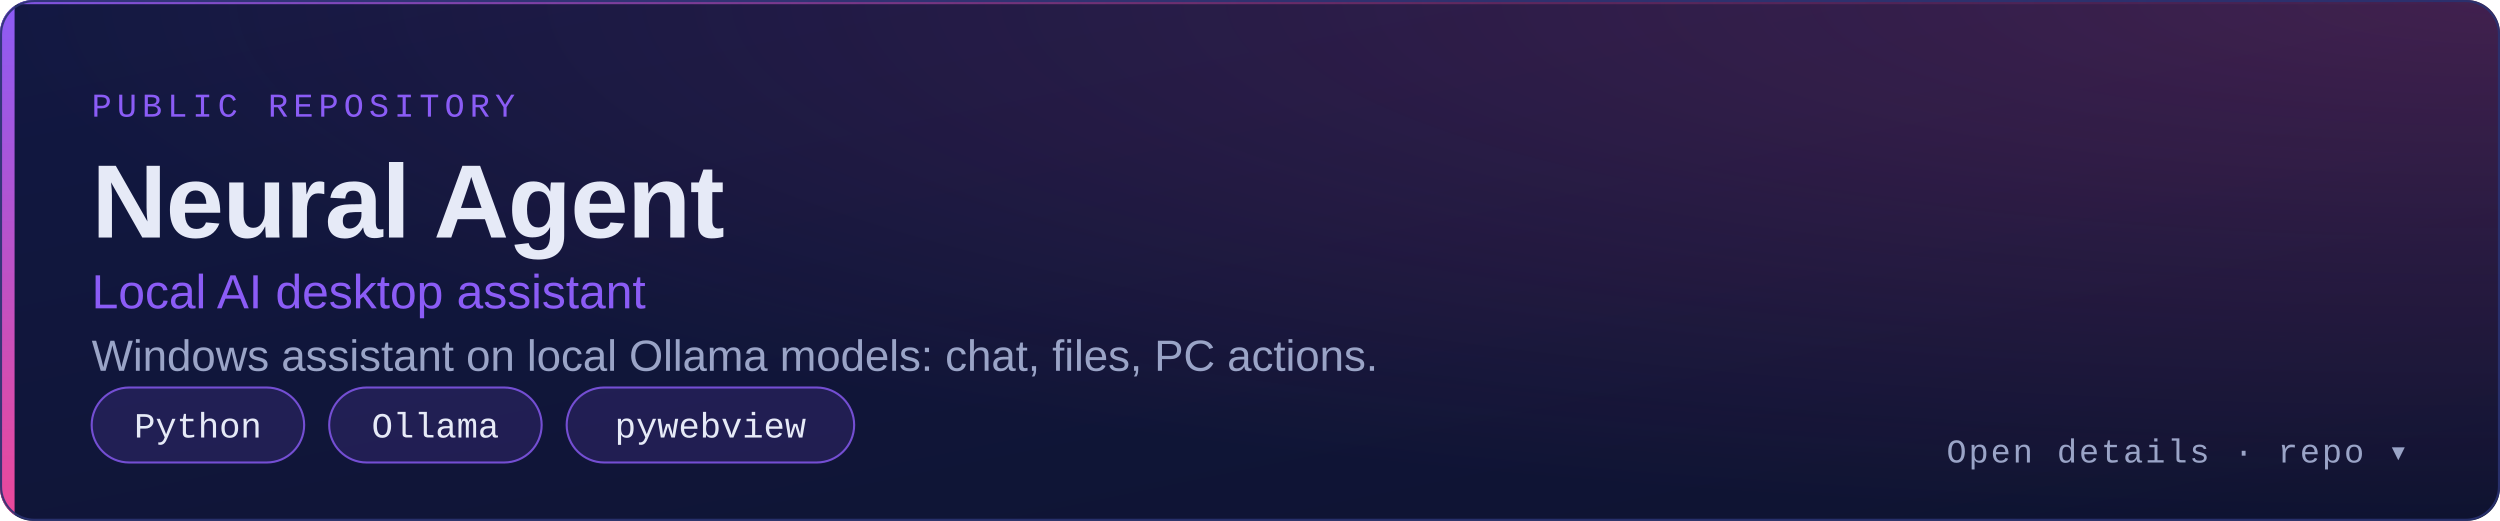
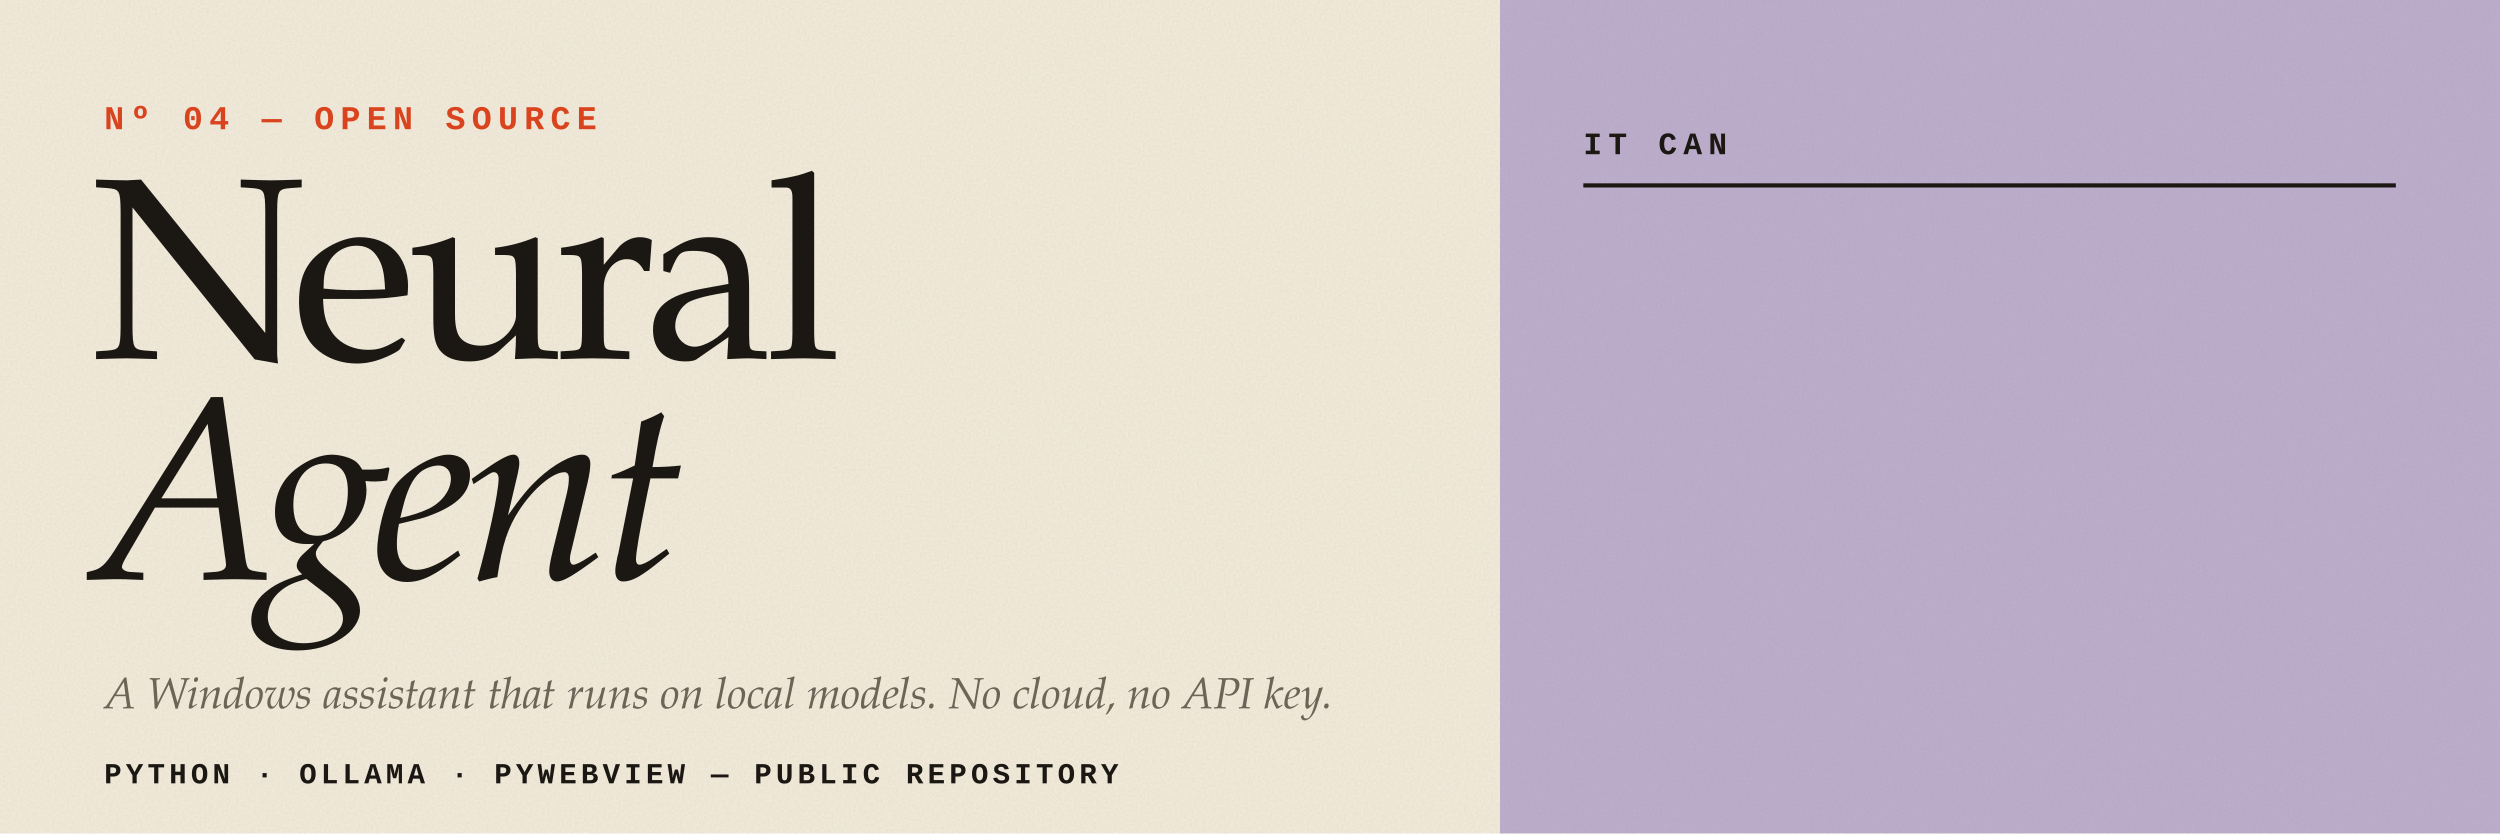
- <svg xmlns="http://www.w3.org/2000/svg" viewBox="0 0 1200 250" width="1200" height="250" role="img" aria-labelledby="t d">
-   <style>@media (prefers-reduced-motion: reduce){*{animation:none!important}}</style>
+ <svg xmlns="http://www.w3.org/2000/svg" viewBox="0 0 1200 400" width="1200" height="400" role="img" aria-labelledby="t d">
+   <style>.g0{opacity:0;animation:sh .01s 0.6s forwards}.g1{opacity:0;animation:sh .01s 1.5s forwards}.g2{opacity:0;animation:sh .01s 2.4s forwards}.g3{opacity:0;animation:sh .01s 3.3s forwards}@keyframes sh{to{opacity:1}}@media (prefers-reduced-motion: reduce){[class^=g]{opacity:1!important}}@media (prefers-reduced-motion: reduce){*{animation:none!important}}</style>
  <defs>
-     <linearGradient id="g" x1="0" y1="0" x2="0" y2="1">
-       <stop offset="0" stop-color="#8B5CF6" />
-       <stop offset="1" stop-color="#EC4899" />
-     </linearGradient>
-     <linearGradient id="p" x1="0" y1="0" x2="1" y2="1">
-       <stop offset="0" stop-color="#121842" />
-       <stop offset="1" stop-color="#0E1330" />
-     </linearGradient>
-     <linearGradient id="hl" x1="0" y1="0" x2="1" y2="0">
-       <stop offset="0" stop-color="#8B5CF6" stop-opacity=".9" />
-       <stop offset=".6" stop-color="#EC4899" stop-opacity=".25" />
-       <stop offset="1" stop-color="#EC4899" stop-opacity="0" />
-     </linearGradient>
-     <radialGradient id="gl" cx="1" cy="0" r="1">
-       <stop offset="0" stop-color="#EC4899" stop-opacity=".22" />
-       <stop offset="1" stop-color="#EC4899" stop-opacity="0" />
-     </radialGradient>
-     <clipPath id="f">
-       <rect width="1200" height="250" rx="16" />
-     </clipPath>
+     <filter id="grain" x="0" y="0" width="100%" height="100%">
+       <feTurbulence type="fractalNoise" baseFrequency=".85" numOctaves="2" seed="4" result="n" />
+       <feColorMatrix in="n" type="matrix" values="0 0 0 0 .25  0 0 0 0 .2  0 0 0 0 .1  0 0 0 .11 0" />
+     </filter>
  </defs>
-   <g clip-path="url(#f)">
-     <rect width="1200" height="250" fill="url(#p)" />
-     <rect width="1200" height="250" fill="url(#gl)" />
-     <rect width="1200" height="2" fill="url(#hl)" />
-     <rect width="7" height="250" fill="url(#g)" />
+   <rect width="1200" height="400" fill="#F3ECDD" />
+   <rect width="1200" height="400" filter="url(#grain)" />
+   <rect x="720" y="0" width="480" height="400" fill="#BDAED0" />
+   <rect x="720" y="0" width="480" height="400" filter="url(#grain)" />
+   <text x="50" y="62" font-family="ui-monospace,'SF Mono',Menlo,Consolas,'Liberation Mono','DejaVu Sans Mono',monospace" font-size="16" font-weight="700" fill="#D9441F" text-anchor="start" letter-spacing="3">Nº 04 — OPEN SOURCE</text>
+   <text x="44" y="172" font-family="'Iowan Old Style','Palatino Linotype',Palatino,'Book Antiqua','Charter','Bitstream Charter',Georgia,serif" font-size="124" font-weight="400" fill="#1B1814" text-anchor="start" letter-spacing="-4" textLength="400" lengthAdjust="spacingAndGlyphs">Neural</text>
+   <text x="44" y="278" font-family="'Iowan Old Style','Palatino Linotype',Palatino,'Book Antiqua','Charter','Bitstream Charter',Georgia,serif" font-size="124" font-weight="400" fill="#1B1814" text-anchor="start" letter-spacing="-4" font-style="italic" textLength="310" lengthAdjust="spacingAndGlyphs">Agent</text>
+   <text x="50" y="340" font-family="'Iowan Old Style','Palatino Linotype',Palatino,'Book Antiqua','Charter','Bitstream Charter',Georgia,serif" font-size="21" font-weight="400" fill="#6B6457" text-anchor="start" letter-spacing="0" font-style="italic">A Windows assistant that runs on local models. No cloud, no API key.</text>
+   <text x="50" y="376" font-family="ui-monospace,'SF Mono',Menlo,Consolas,'Liberation Mono','DejaVu Sans Mono',monospace" font-size="14" font-weight="700" fill="#1B1814" text-anchor="start" letter-spacing="2">PYTHON · OLLAMA · PYWEBVIEW   —   PUBLIC REPOSITORY</text>
+   <text x="760" y="74" font-family="ui-monospace,'SF Mono',Menlo,Consolas,'Liberation Mono','DejaVu Sans Mono',monospace" font-size="15" font-weight="700" fill="#1B1814" text-anchor="start" letter-spacing="3">IT CAN</text>
+   <rect x="760" y="88" width="390" height="2" fill="#1B1814" />
+   <g class="g0">
+     <polyline points="760,148 770,158 788,136" fill="none" stroke="#5E6B38" stroke-width="4" stroke-linecap="square" />
+     <text x="808" y="156" font-family="ui-monospace,'SF Mono',Menlo,Consolas,'Liberation Mono','DejaVu Sans Mono',monospace" font-size="22" font-weight="400" fill="#1B1814" text-anchor="start" letter-spacing="0">opens apps and websites</text>
  </g>
-   <rect x=".5" y=".5" width="1199" height="249" rx="16" fill="none" stroke="#2A3270" stroke-opacity=".9" />
-   <text x="44" y="56" font-family="'SFMono-Regular', Consolas, 'Liberation Mono', Menlo, monospace" font-size="16" fill="#8B5CF6" letter-spacing="2.5">PUBLIC REPOSITORY</text>
-   <text x="44" y="114" font-family="'Segoe UI', 'Helvetica Neue', Arial, sans-serif" font-size="50" font-weight="700" fill="#E6EAF7" letter-spacing="-.5">Neural Agent</text>
-   <text x="44" y="148" font-family="'Segoe UI', 'Helvetica Neue', Arial, sans-serif" font-size="23" fill="#8B5CF6">Local AI desktop assistant</text>
-   <text x="44" y="178" font-family="'Segoe UI', 'Helvetica Neue', Arial, sans-serif" font-size="21" fill="#9AA4C7">Windows assistant on local Ollama models: chat, files, PC actions.</text>
-   <rect x="44" y="186" width="102" height="36" rx="18" fill="#8B5CF6" fill-opacity=".14" stroke="#8B5CF6" stroke-opacity=".8" />
-   <text x="95.0" y="210" text-anchor="middle" font-family="'SFMono-Regular', Consolas, 'Liberation Mono', Menlo, monospace" font-size="17" fill="#E6EAF7">Python</text>
-   <rect x="158" y="186" width="102" height="36" rx="18" fill="#8B5CF6" fill-opacity=".14" stroke="#8B5CF6" stroke-opacity=".8" />
-   <text x="209.0" y="210" text-anchor="middle" font-family="'SFMono-Regular', Consolas, 'Liberation Mono', Menlo, monospace" font-size="17" fill="#E6EAF7">Ollama</text>
-   <rect x="272" y="186" width="138" height="36" rx="18" fill="#8B5CF6" fill-opacity=".14" stroke="#8B5CF6" stroke-opacity=".8" />
-   <text x="341.0" y="210" text-anchor="middle" font-family="'SFMono-Regular', Consolas, 'Liberation Mono', Menlo, monospace" font-size="17" fill="#E6EAF7">pywebview</text>
-   <text x="1156" y="222" text-anchor="end" font-family="'SFMono-Regular', Consolas, 'Liberation Mono', Menlo, monospace" font-size="16" fill="#9AA4C7" letter-spacing="1">Open details · repo  ▾</text>
+   <g class="g1">
+     <polyline points="760,204 770,214 788,192" fill="none" stroke="#5E6B38" stroke-width="4" stroke-linecap="square" />
+     <text x="808" y="212" font-family="ui-monospace,'SF Mono',Menlo,Consolas,'Liberation Mono','DejaVu Sans Mono',monospace" font-size="22" font-weight="400" fill="#1B1814" text-anchor="start" letter-spacing="0">reads and writes files</text>
+   </g>
+   <g class="g2">
+     <polyline points="760,260 770,270 788,248" fill="none" stroke="#5E6B38" stroke-width="4" stroke-linecap="square" />
+     <text x="808" y="268" font-family="ui-monospace,'SF Mono',Menlo,Consolas,'Liberation Mono','DejaVu Sans Mono',monospace" font-size="22" font-weight="400" fill="#1B1814" text-anchor="start" letter-spacing="0">reports CPU, memory, disk</text>
+   </g>
+   <g class="g3">
+     <text x="762" y="326" font-family="ui-monospace,'SF Mono',Menlo,Consolas,'Liberation Mono','DejaVu Sans Mono',monospace" font-size="28" font-weight="700" fill="#D9441F" text-anchor="start" letter-spacing="0">?</text>
+     <text x="808" y="324" font-family="ui-monospace,'SF Mono',Menlo,Consolas,'Liberation Mono','DejaVu Sans Mono',monospace" font-size="22" font-weight="400" fill="#1B1814" text-anchor="start" letter-spacing="0">asks before typing</text>
+   </g>
</svg>
